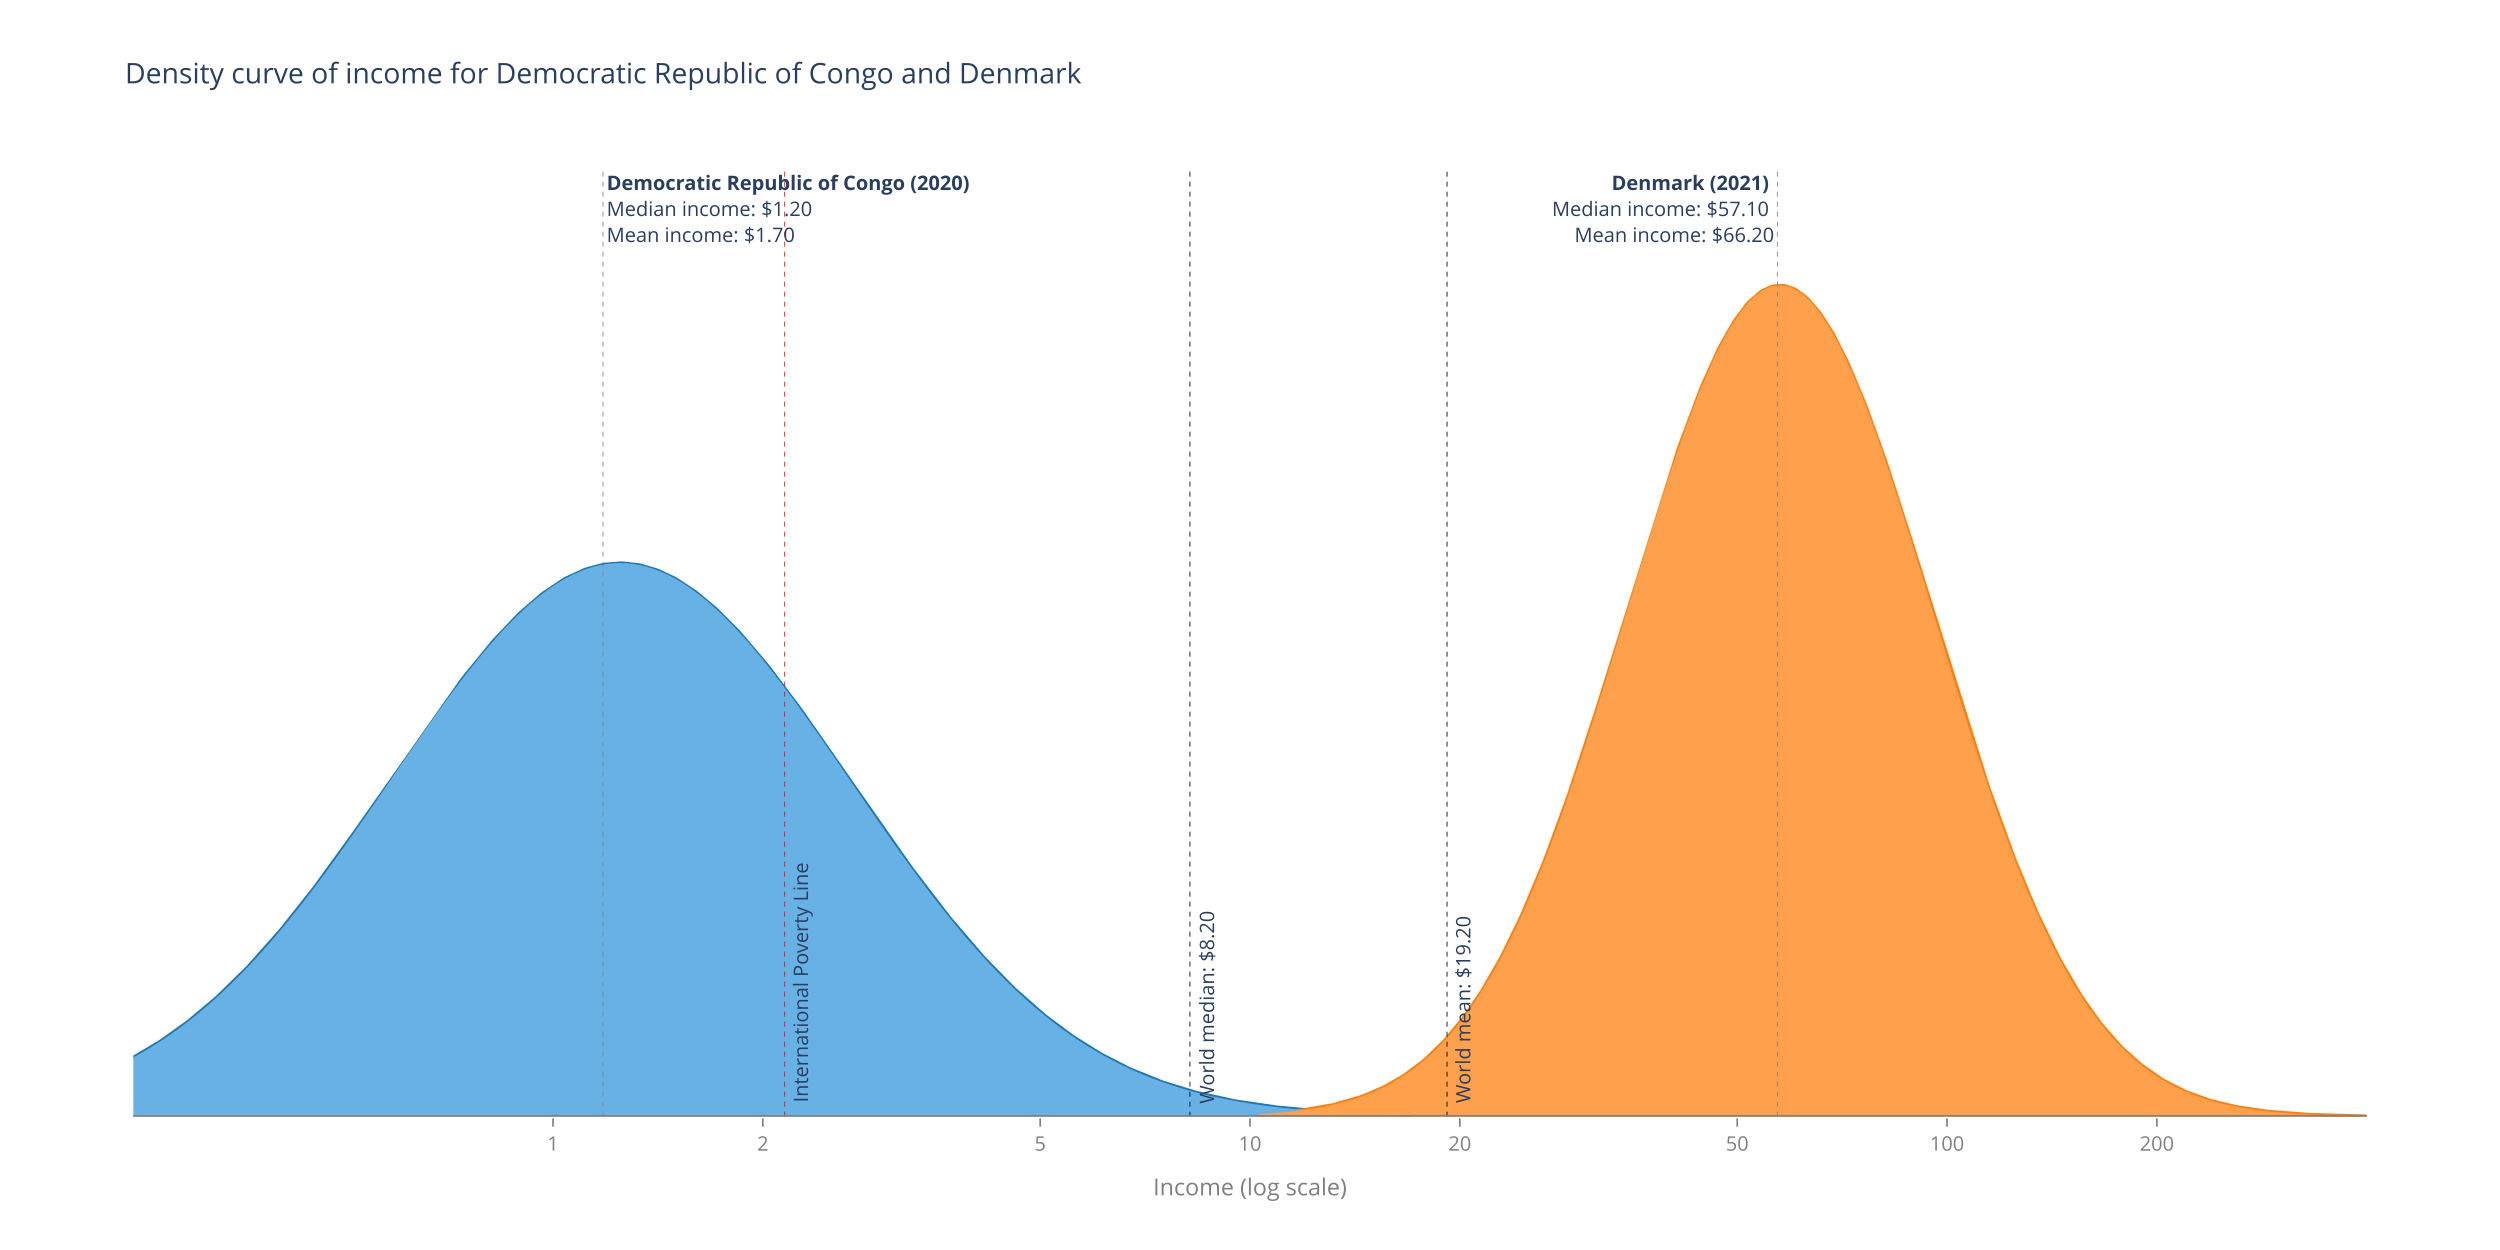
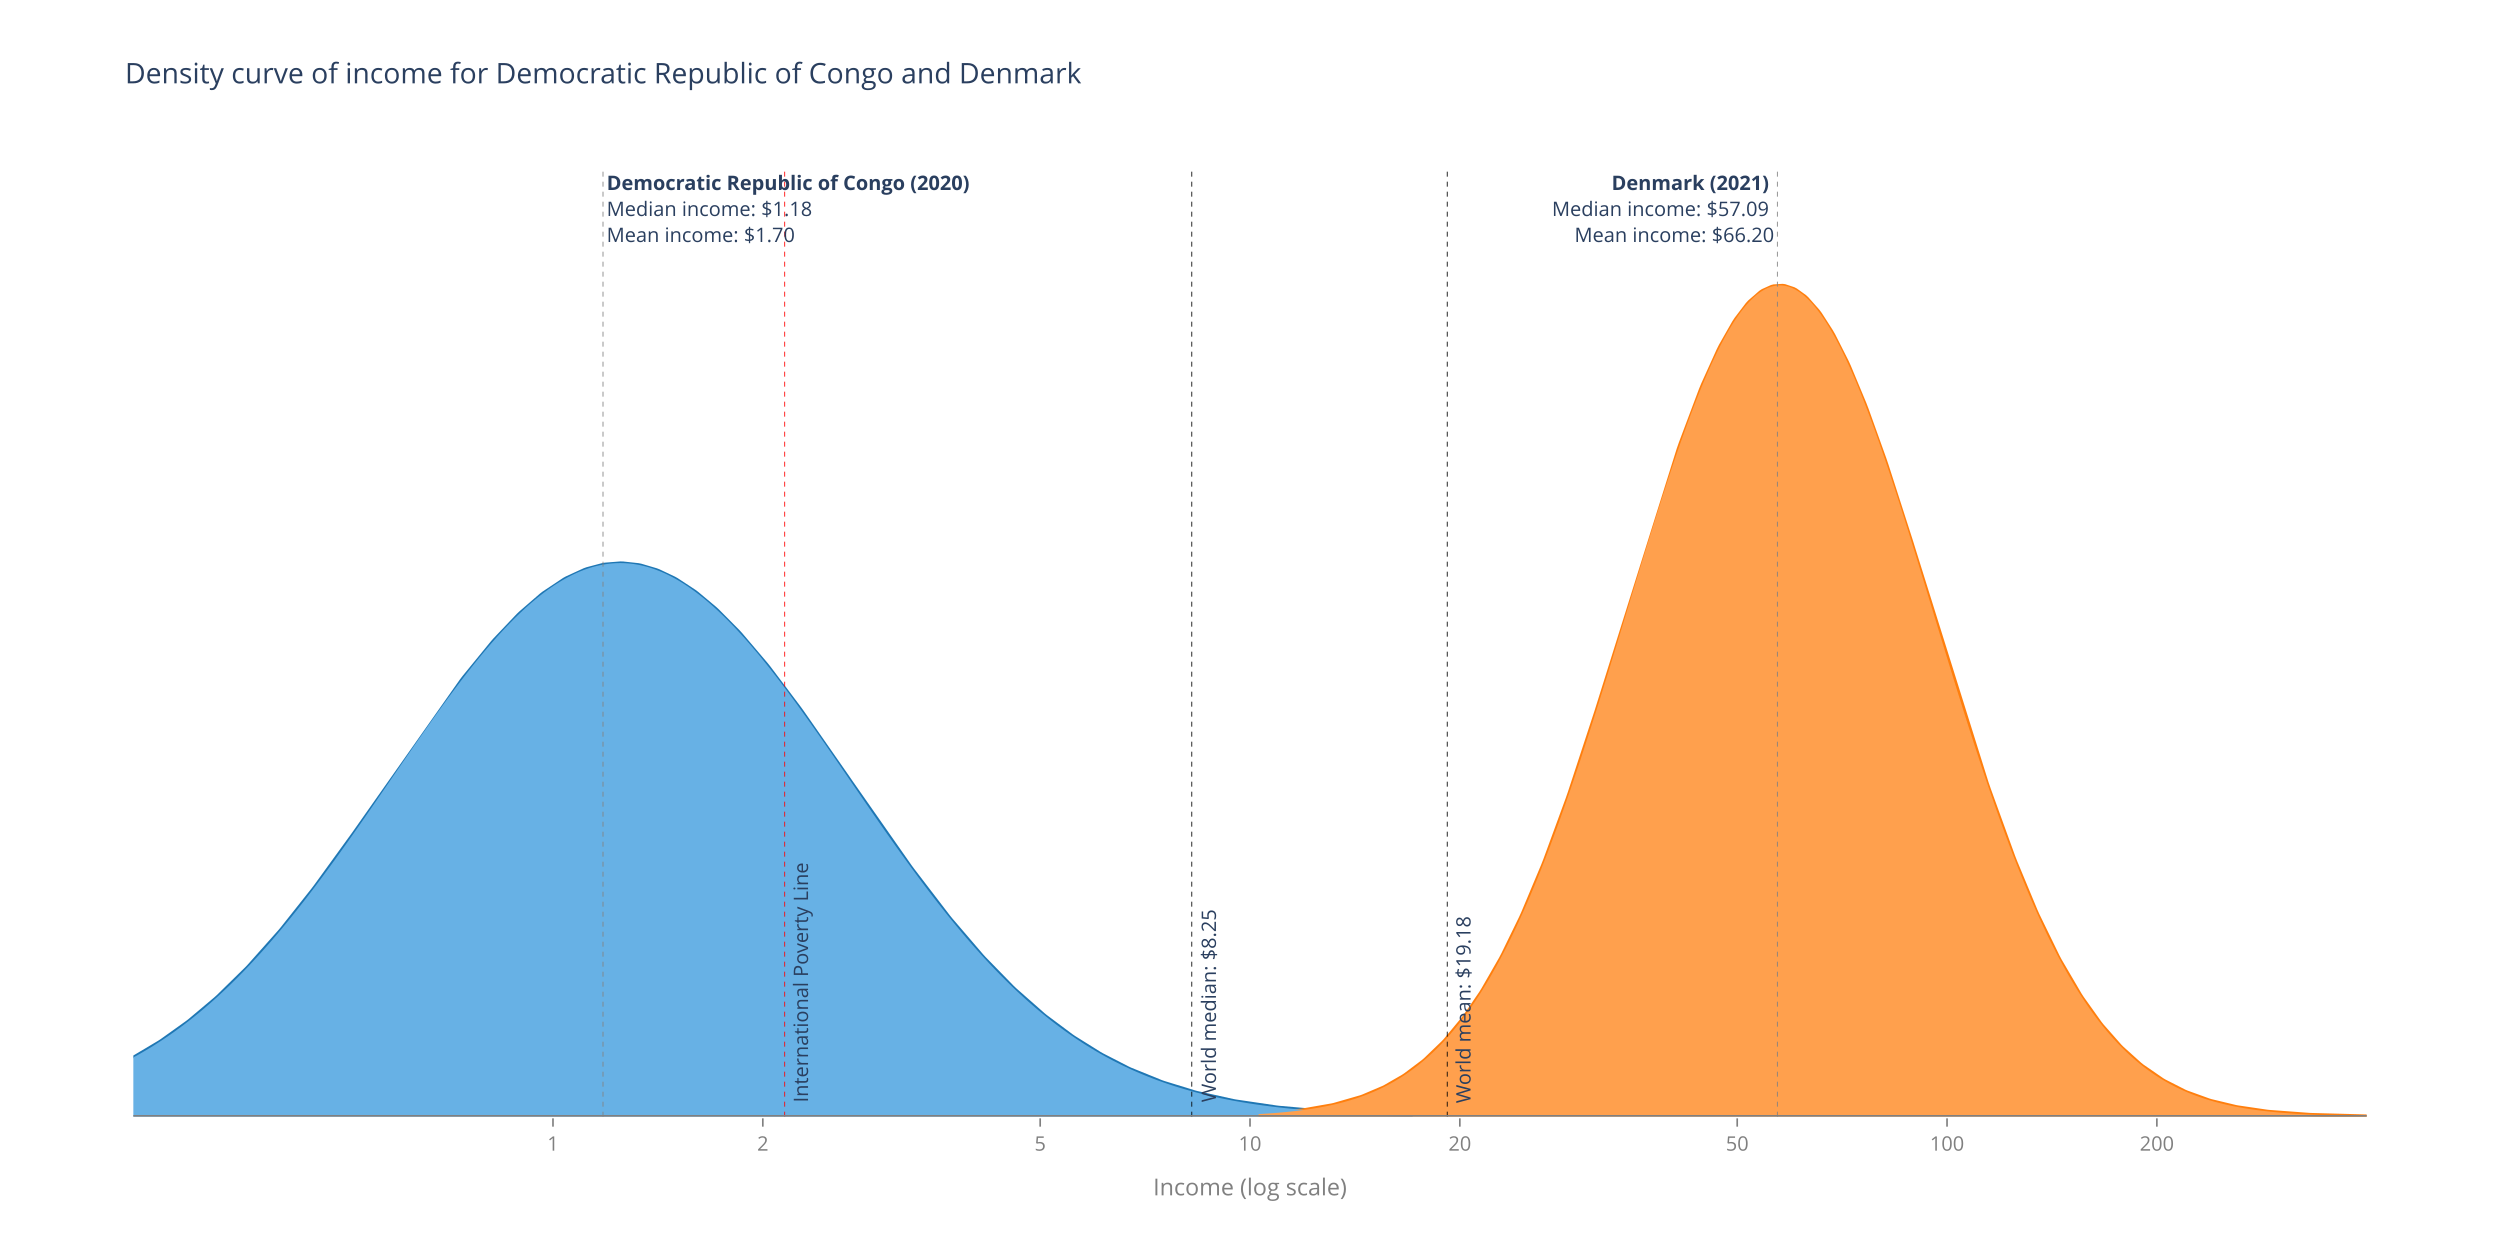
<svg xmlns="http://www.w3.org/2000/svg" class="main-svg" width="1500" height="750" style="" viewBox="0 0 1500 750">
  <rect x="0" y="0" width="1500" height="750" style="fill: rgb(255, 255, 255); fill-opacity: 1;" />
-   <defs id="defs-0ed898">
+   <defs id="defs-306404">
    <g class="clips">
-       <clipPath id="clip0ed898xyplot" class="plotclip">
+       <clipPath id="clip306404xyplot" class="plotclip">
        <rect width="1340" height="570" />
      </clipPath>
-       <clipPath class="axesclip" id="clip0ed898x">
+       <clipPath class="axesclip" id="clip306404x">
        <rect x="80" y="0" width="1340" height="750" />
      </clipPath>
-       <clipPath class="axesclip" id="clip0ed898y">
+       <clipPath class="axesclip" id="clip306404y">
        <rect x="0" y="100" width="1500" height="570" />
      </clipPath>
-       <clipPath class="axesclip" id="clip0ed898xy">
+       <clipPath class="axesclip" id="clip306404xy">
        <rect x="80" y="100" width="1340" height="570" />
      </clipPath>
    </g>
    <g class="gradients" />
    <g class="patterns" />
  </defs>
  <g class="bglayer">
    <rect class="bg" x="80" y="100" width="1340" height="570" style="fill: rgb(0, 0, 0); fill-opacity: 0; stroke-width: 0;" />
  </g>
  <g class="layer-below">
    <g class="imagelayer" />
    <g class="shapelayer" />
  </g>
  <g class="cartesianlayer">
    <g class="subplot xy">
      <g class="layer-subplot">
        <g class="shapelayer" />
        <g class="imagelayer" />
      </g>
      <g class="minor-gridlayer">
        <g class="x" />
        <g class="y" />
      </g>
      <g class="gridlayer">
        <g class="x">
          <path class="xgrid crisp" transform="translate(331.79,0)" d="M0,100v570" style="stroke: rgb(255, 255, 255); stroke-opacity: 1; stroke-width: 1px;" />
          <path class="xgrid crisp" transform="translate(457.69,0)" d="M0,100v570" style="stroke: rgb(255, 255, 255); stroke-opacity: 1; stroke-width: 1px;" />
          <path class="xgrid crisp" transform="translate(624.11,0)" d="M0,100v570" style="stroke: rgb(255, 255, 255); stroke-opacity: 1; stroke-width: 1px;" />
          <path class="xgrid crisp" transform="translate(750.01,0)" d="M0,100v570" style="stroke: rgb(255, 255, 255); stroke-opacity: 1; stroke-width: 1px;" />
          <path class="xgrid crisp" transform="translate(875.9,0)" d="M0,100v570" style="stroke: rgb(255, 255, 255); stroke-opacity: 1; stroke-width: 1px;" />
          <path class="xgrid crisp" transform="translate(1042.33,0)" d="M0,100v570" style="stroke: rgb(255, 255, 255); stroke-opacity: 1; stroke-width: 1px;" />
          <path class="xgrid crisp" transform="translate(1168.22,0)" d="M0,100v570" style="stroke: rgb(255, 255, 255); stroke-opacity: 1; stroke-width: 1px;" />
          <path class="xgrid crisp" transform="translate(1294.12,0)" d="M0,100v570" style="stroke: rgb(255, 255, 255); stroke-opacity: 1; stroke-width: 1px;" />
        </g>
        <g class="y" />
      </g>
      <g class="zerolinelayer" />
      <g class="layer-between">
        <g class="shapelayer" />
        <g class="imagelayer" />
      </g>
      <path class="xlines-below" />
      <path class="ylines-below" />
      <g class="overlines-below" />
      <g class="xaxislayer-below" />
      <g class="yaxislayer-below" />
      <g class="overaxes-below" />
      <g class="overplot">
-         <g class="xy" transform="translate(80,100)" clip-path="url(#clip0ed898xyplot)">
+         <g class="xy" transform="translate(80,100)" clip-path="url(#clip306404xyplot)">
          <g class="scatterlayer mlayer">
-             <g class="trace scatter trace67261c" style="stroke-miterlimit: 2; opacity: 1;">
+             <g class="trace scatter trace45ccc5" style="stroke-miterlimit: 2; opacity: 1;">
              <g class="fills" />
              <g class="errorbars" />
              <g class="lines">
                <path class="js-line" d="M0,534.46L15.38,525.31L16.92,524.31L32.3,513.32L33.84,512.12L49.22,499.17L50.76,497.78L67.67,481.22L69.21,479.61L87.67,458.86L89.21,457.02L107.66,433.76L109.2,431.73L132.27,399.9L133.81,397.71L196.87,308.1L198.41,306.1L215.33,285.39L216.87,283.64L230.71,269.09L232.25,267.62L244.55,256.97L246.09,255.78L258.39,247.6L259.93,246.75L270.7,241.82L272.24,241.28L281.46,238.84L283,238.58L292.23,237.85L293.77,237.88L303,238.88L304.54,239.19L313.76,241.91L315.3,242.5L324.53,246.87L326.07,247.73L336.83,254.8L338.37,255.96L349.14,264.97L350.68,266.39L362.98,278.79L364.52,280.47L379.9,298.56L381.44,300.49L399.89,324.98L401.43,327.12L429.12,366.85L430.66,369.09L466.03,419.59L467.57,421.69L489.1,449.79L490.64,451.69L509.1,473.22L510.63,474.9L527.55,492.23L529.09,493.7L546.01,508.61L547.55,509.86L562.93,521.35L564.47,522.4L579.85,532.02L581.39,532.89L596.77,540.79L598.3,541.5L616.76,548.99L618.3,549.53L636.76,555.2L638.29,555.61L659.83,560.38L661.36,560.66L685.97,564.29L687.51,564.47L718.27,567.15L719.81,567.24L755.19,568.79L756.72,568.84L767.49,569.11" style="vector-effect: none; fill: none; stroke: rgb(31, 119, 180); stroke-opacity: 1; stroke-width: 2px; opacity: 1;" />
              </g>
              <g class="points" />
              <g class="text" />
            </g>
-             <g class="trace scatter trace3155c3" style="stroke-miterlimit: 2; opacity: 1;">
+             <g class="trace scatter trace587774" style="stroke-miterlimit: 2; opacity: 1;">
              <g class="fills" />
              <g class="errorbars" />
              <g class="lines">
                <path class="js-line" d="M675.12,568.46L700.43,566.22L701.77,566.04L719.09,563.02L720.42,562.72L736.41,558.11L737.74,557.63L749.73,552.52L751.07,551.85L761.72,545.71L763.06,544.83L773.72,536.82L775.05,535.68L785.71,525.44L787.04,524L797.7,511.15L799.03,509.37L808.36,495.73L809.69,493.61L820.35,475.03L821.68,472.5L832.34,450.6L833.68,447.65L845.67,419.06L847,415.66L860.32,379.34L861.66,375.49L877.65,326.8L878.98,322.57L926.95,169.56L928.28,165.75L940.27,133.83L941.6,130.59L950.93,109.95L952.26,107.31L960.26,93.27L961.59,91.24L968.25,82.49L969.58,81.03L976.25,75.22L977.58,74.36L982.91,71.96L984.24,71.62L989.57,71.3L990.9,71.48L996.23,73.25L997.57,73.95L1002.89,77.78L1004.23,78.99L1010.89,86.52L1012.22,88.31L1018.88,98.68L1020.22,101.02L1028.21,116.82L1029.54,119.73L1038.87,142.12L1040.2,145.58L1050.86,175.28L1052.19,179.21L1066.85,224.77L1068.18,229.07L1112.15,369.55L1113.49,373.45L1128.14,413.85L1129.48,417.27L1141.47,446.08L1142.8,449.05L1154.79,473.7L1156.12,476.21L1168.12,496.72L1169.45,498.77L1180.11,513.71L1181.44,515.39L1192.1,527.49L1193.43,528.83L1204.09,538.43L1205.42,539.49L1217.42,547.77L1218.75,548.56L1230.74,554.67L1232.07,555.25L1245.4,560.06L1246.73,560.46L1261.39,563.98L1262.72,564.23L1280.04,566.77L1281.37,566.92L1305.36,568.7L1306.69,568.77L1340,569.67" style="vector-effect: none; fill: none; stroke: rgb(255, 127, 14); stroke-opacity: 1; stroke-width: 2px; opacity: 1;" />
              </g>
              <g class="points" />
              <g class="text" />
            </g>
-             <g class="trace scatter trace3dfdad" style="stroke-miterlimit: 2;">
+             <g class="trace scatter trace4eee13" style="stroke-miterlimit: 2;">
              <g class="fills">
                <g>
                  <path class="js-fill" d="M767.49,570L0,570L0,534.46L1.54,533.62L3.08,532.76L4.61,531.89L6.15,530.99L7.69,530.09L9.23,529.17L10.77,528.23L12.3,527.27L13.84,526.3L15.38,525.31L16.92,524.31L18.46,523.29L19.99,522.25L21.53,521.19L23.07,520.12L24.61,519.03L26.15,517.92L27.69,516.8L29.22,515.65L30.76,514.49L32.3,513.32L33.84,512.12L35.38,510.91L36.91,509.68L38.45,508.43L39.99,507.16L41.53,505.87L43.07,504.57L44.6,503.25L46.14,501.91L47.68,500.55L49.22,499.17L50.76,497.78L52.29,496.36L53.83,494.93L55.37,493.48L56.91,492.01L58.45,490.53L59.98,489.02L61.52,487.5L63.06,485.95L64.6,484.39L66.14,482.82L67.67,481.22L69.21,479.61L70.75,477.97L72.29,476.32L73.83,474.65L75.36,472.97L76.9,471.27L78.44,469.54L79.98,467.81L81.52,466.05L83.06,464.28L84.59,462.49L86.13,460.68L87.67,458.86L89.21,457.02L90.75,455.17L92.28,453.3L93.82,451.41L95.36,449.51L96.9,447.59L98.44,445.66L99.97,443.71L101.51,441.75L103.05,439.77L104.59,437.78L106.13,435.77L107.66,433.76L109.2,431.73L110.74,429.68L112.28,427.62L113.82,425.56L115.35,423.47L116.89,421.38L118.43,419.28L119.97,417.16L121.51,415.04L123.04,412.9L124.58,410.76L126.12,408.6L127.66,406.44L129.2,404.27L130.73,402.09L132.27,399.9L133.81,397.71L135.35,395.51L136.89,393.3L138.43,391.09L139.96,388.87L141.5,386.65L143.04,384.42L144.58,382.19L146.12,379.96L147.65,377.72L149.19,375.48L150.73,373.24L152.27,371L153.81,368.76L155.34,366.51L156.88,364.27L158.42,362.03L159.96,359.79L161.5,357.55L163.03,355.32L164.57,353.09L166.11,350.86L167.65,348.64L169.19,346.42L170.72,344.21L172.26,342.01L173.8,339.81L175.34,337.62L176.88,335.43L178.41,333.26L179.95,331.1L181.49,328.94L183.03,326.8L184.57,324.67L186.1,322.55L187.64,320.44L189.18,318.35L190.72,316.27L192.26,314.2L193.8,312.15L195.33,310.12L196.87,308.1L198.41,306.1L199.95,304.11L201.49,302.15L203.02,300.2L204.56,298.28L206.1,296.37L207.64,294.48L209.18,292.62L210.71,290.78L212.25,288.96L213.79,287.16L215.33,285.39L216.87,283.64L218.4,281.91L219.94,280.22L221.48,278.54L223.02,276.9L224.56,275.28L226.09,273.69L227.63,272.13L229.17,270.6L230.71,269.09L232.25,267.62L233.78,266.18L235.32,264.76L236.86,263.38L238.4,262.03L239.94,260.72L241.47,259.43L243.01,258.18L244.55,256.97L246.09,255.78L247.63,254.64L249.17,253.52L250.7,252.44L252.24,251.4L253.78,250.4L255.32,249.43L256.86,248.5L258.39,247.6L259.93,246.75L261.47,245.93L263.01,245.14L264.55,244.4L266.08,243.7L267.62,243.03L269.16,242.41L270.7,241.82L272.24,241.28L273.77,240.77L275.31,240.3L276.85,239.88L278.39,239.49L279.93,239.14L281.46,238.84L283,238.58L284.54,238.35L286.08,238.17L287.62,238.03L289.15,237.93L290.69,237.87L292.23,237.85L293.77,237.88L295.31,237.94L296.84,238.05L298.38,238.2L299.92,238.38L301.46,238.61L303,238.88L304.54,239.19L306.07,239.54L307.61,239.94L309.15,240.37L310.69,240.84L312.23,241.35L313.76,241.91L315.3,242.5L316.84,243.13L318.38,243.8L319.92,244.51L321.45,245.26L322.99,246.05L324.53,246.87L326.07,247.73L327.61,248.63L329.14,249.57L330.68,250.54L332.22,251.56L333.76,252.6L335.3,253.69L336.83,254.8L338.37,255.96L339.91,257.14L341.45,258.37L342.99,259.62L344.52,260.91L346.06,262.23L347.6,263.58L349.14,264.97L350.68,266.39L352.22,267.84L353.75,269.31L355.29,270.82L356.83,272.36L358.37,273.93L359.91,275.52L361.44,277.14L362.98,278.79L364.52,280.47L366.06,282.17L367.6,283.9L369.13,285.65L370.67,287.42L372.21,289.23L373.75,291.05L375.29,292.89L376.82,294.76L378.36,296.65L379.9,298.56L381.44,300.49L382.98,302.44L384.51,304.41L386.05,306.39L387.59,308.4L389.13,310.42L390.67,312.46L392.2,314.51L393.74,316.58L395.28,318.66L396.82,320.75L398.36,322.86L399.89,324.98L401.43,327.12L402.97,329.26L404.51,331.42L406.05,333.58L407.59,335.76L409.12,337.94L410.66,340.13L412.2,342.33L413.74,344.54L415.28,346.75L416.81,348.97L418.35,351.19L419.89,353.42L421.43,355.65L422.97,357.89L424.5,360.12L426.04,362.36L427.58,364.6L429.12,366.85L430.66,369.09L432.19,371.33L433.73,373.57L435.27,375.81L436.81,378.05L438.35,380.29L439.88,382.52L441.42,384.75L442.96,386.98L444.5,389.2L446.04,391.42L447.57,393.63L449.11,395.84L450.65,398.04L452.19,400.23L453.73,402.41L455.26,404.59L456.8,406.76L458.34,408.92L459.88,411.08L461.42,413.22L462.96,415.35L464.49,417.48L466.03,419.59L467.57,421.69L469.11,423.78L470.65,425.86L472.18,427.93L473.72,429.98L475.26,432.03L476.8,434.06L478.34,436.07L479.87,438.08L481.41,440.06L482.95,442.04L484.49,444L486.03,445.94L487.56,447.88L489.1,449.79L490.64,451.69L492.18,453.58L493.72,455.44L495.25,457.3L496.79,459.13L498.33,460.95L499.87,462.76L501.41,464.54L502.94,466.31L504.48,468.07L506.02,469.8L507.56,471.52L509.1,473.22L510.63,474.9L512.17,476.57L513.71,478.22L515.25,479.85L516.79,481.46L518.33,483.05L519.86,484.63L521.4,486.18L522.94,487.72L524.48,489.24L526.02,490.75L527.55,492.23L529.09,493.7L530.63,495.15L532.17,496.57L533.71,497.99L535.24,499.38L536.78,500.75L538.32,502.11L539.86,503.45L541.4,504.77L542.93,506.07L544.47,507.35L546.01,508.61L547.55,509.86L549.09,511.09L550.62,512.3L552.16,513.49L553.7,514.67L555.24,515.83L556.78,516.97L558.31,518.09L559.85,519.19L561.39,520.28L562.93,521.35L564.47,522.4L566,523.44L567.54,524.46L569.08,525.46L570.62,526.45L572.16,527.41L573.7,528.37L575.23,529.3L576.77,530.22L578.31,531.13L579.85,532.02L581.39,532.89L582.92,533.75L584.46,534.59L586,535.41L587.54,536.23L589.08,537.02L590.61,537.8L592.15,538.57L593.69,539.32L595.23,540.06L596.77,540.79L598.3,541.5L599.84,542.19L601.38,542.87L602.92,543.54L604.46,544.2L605.99,544.84L607.53,545.47L609.07,546.09L610.61,546.69L612.15,547.29L613.68,547.87L615.22,548.43L616.76,548.99L618.3,549.53L619.84,550.06L621.37,550.58L622.91,551.09L624.45,551.59L625.99,552.08L627.53,552.56L629.07,553.02L630.6,553.48L632.14,553.92L633.68,554.36L635.22,554.78L636.76,555.2L638.29,555.61L639.83,556L641.37,556.39L642.91,556.77L644.45,557.14L645.98,557.5L647.52,557.85L649.06,558.2L650.6,558.53L652.14,558.86L653.67,559.18L655.21,559.49L656.75,559.79L658.29,560.09L659.83,560.38L661.36,560.66L662.9,560.93L664.44,561.2L665.98,561.46L667.52,561.71L669.05,561.96L670.59,562.2L672.13,562.44L673.67,562.67L675.21,562.89L676.75,563.11L678.28,563.32L679.82,563.52L681.36,563.72L682.9,563.92L684.44,564.1L685.97,564.29L687.51,564.47L689.05,564.64L690.59,564.81L692.13,564.97L693.66,565.13L695.2,565.29L696.74,565.44L698.28,565.59L699.82,565.73L701.35,565.87L702.89,566L704.43,566.13L705.97,566.26L707.51,566.38L709.04,566.5L710.58,566.62L712.12,566.73L713.66,566.84L715.2,566.94L716.73,567.05L718.27,567.15L719.81,567.24L721.35,567.34L722.89,567.43L724.42,567.51L725.96,567.6L727.5,567.68L729.04,567.76L730.58,567.84L732.12,567.91L733.65,567.99L735.19,568.06L736.73,568.13L738.27,568.19L739.81,568.26L741.34,568.32L742.88,568.38L744.42,568.44L745.96,568.49L747.5,568.55L749.03,568.6L750.57,568.65L752.11,568.7L753.65,568.75L755.19,568.79L756.72,568.84L758.26,568.88L759.8,568.92L761.34,568.96L762.88,569L764.41,569.04L765.95,569.07L767.49,569.11" style="fill: rgb(103, 177, 229); fill-opacity: 1; stroke-width: 0;" />
                </g>
              </g>
              <g class="errorbars" />
              <g class="lines" />
              <g class="points" />
              <g class="text" />
            </g>
-             <g class="trace scatter trace56bfb2" style="stroke-miterlimit: 2;">
+             <g class="trace scatter trace8aacb3" style="stroke-miterlimit: 2;">
              <g class="fills">
                <g>
                  <path class="js-fill" d="M1340,570L675.12,570L675.12,568.46L676.45,568.38L677.78,568.3L679.11,568.21L680.45,568.13L681.78,568.03L683.11,567.94L684.44,567.84L685.78,567.73L687.11,567.62L688.44,567.5L689.77,567.38L691.11,567.26L692.44,567.13L693.77,566.99L695.1,566.85L696.44,566.7L697.77,566.55L699.1,566.39L700.43,566.22L701.77,566.04L703.1,565.86L704.43,565.67L705.76,565.47L707.1,565.27L708.43,565.06L709.76,564.83L711.09,564.6L712.42,564.36L713.76,564.11L715.09,563.86L716.42,563.59L717.75,563.31L719.09,563.02L720.42,562.72L721.75,562.4L723.08,562.08L724.42,561.74L725.75,561.4L727.08,561.03L728.41,560.66L729.75,560.27L731.08,559.87L732.41,559.45L733.74,559.02L735.08,558.57L736.41,558.11L737.74,557.63L739.07,557.14L740.41,556.62L741.74,556.09L743.07,555.54L744.4,554.98L745.74,554.39L747.07,553.79L748.4,553.16L749.73,552.52L751.07,551.85L752.4,551.17L753.73,550.46L755.06,549.72L756.4,548.97L757.73,548.19L759.06,547.39L760.39,546.56L761.72,545.71L763.06,544.83L764.39,543.93L765.72,543L767.05,542.04L768.39,541.05L769.72,540.04L771.05,539L772.38,537.92L773.72,536.82L775.05,535.68L776.38,534.52L777.71,533.32L779.05,532.09L780.38,530.83L781.71,529.53L783.04,528.2L784.38,526.84L785.71,525.44L787.04,524L788.37,522.53L789.71,521.02L791.04,519.47L792.37,517.88L793.7,516.26L795.04,514.6L796.37,512.9L797.7,511.15L799.03,509.37L800.37,507.55L801.7,505.69L803.03,503.78L804.36,501.83L805.7,499.84L807.03,497.81L808.36,495.73L809.69,493.61L811.02,491.44L812.36,489.23L813.69,486.98L815.02,484.68L816.35,482.33L817.69,479.94L819.02,477.51L820.35,475.03L821.68,472.5L823.02,469.92L824.35,467.3L825.68,464.63L827.01,461.92L828.35,459.16L829.68,456.35L831.01,453.5L832.34,450.6L833.68,447.65L835.01,444.66L836.34,441.62L837.67,438.53L839.01,435.4L840.34,432.22L841.67,429L843,425.73L844.34,422.42L845.67,419.06L847,415.66L848.33,412.21L849.67,408.72L851,405.19L852.33,401.62L853.66,398.01L855,394.35L856.33,390.66L857.66,386.92L858.99,383.15L860.32,379.34L861.66,375.49L862.99,371.61L864.32,367.69L865.65,363.73L866.99,359.75L868.32,355.73L869.65,351.68L870.98,347.6L872.32,343.49L873.65,339.36L874.98,335.2L876.31,331.01L877.65,326.8L878.98,322.57L880.31,318.32L881.64,314.04L882.98,309.75L884.31,305.45L885.64,301.12L886.97,296.79L888.31,292.44L889.64,288.09L890.97,283.72L892.3,279.35L893.64,274.97L894.97,270.59L896.3,266.21L897.63,261.83L898.97,257.45L900.3,253.08L901.63,248.71L902.96,244.35L904.3,240L905.63,235.67L906.96,231.34L908.29,227.03L909.62,222.75L910.96,218.48L912.29,214.23L913.62,210.01L914.95,205.81L916.29,201.64L917.62,197.5L918.95,193.4L920.28,189.33L921.62,185.29L922.95,181.3L924.28,177.34L925.61,173.43L926.95,169.56L928.28,165.75L929.61,161.98L930.94,158.26L932.28,154.59L933.61,150.98L934.94,147.43L936.27,143.93L937.61,140.5L938.94,137.13L940.27,133.83L941.6,130.59L942.94,127.42L944.27,124.32L945.6,121.29L946.93,118.34L948.27,115.47L949.6,112.67L950.93,109.95L952.26,107.31L953.6,104.76L954.93,102.28L956.26,99.9L957.59,97.6L958.92,95.39L960.26,93.27L961.59,91.24L962.92,89.3L964.25,87.45L965.59,85.7L966.92,84.05L968.25,82.49L969.58,81.03L970.92,79.67L972.25,78.41L973.58,77.24L974.91,76.18L976.25,75.22L977.58,74.36L978.91,73.61L980.24,72.95L981.58,72.41L982.91,71.96L984.24,71.62L985.57,71.38L986.91,71.25L988.24,71.22L989.57,71.3L990.9,71.48L992.24,71.77L993.57,72.16L994.9,72.65L996.23,73.25L997.57,73.95L998.9,74.76L1000.23,75.66L1001.56,76.67L1002.89,77.78L1004.23,78.99L1005.56,80.3L1006.89,81.71L1008.22,83.22L1009.56,84.82L1010.89,86.52L1012.22,88.31L1013.55,90.2L1014.89,92.19L1016.22,94.26L1017.55,96.42L1018.88,98.68L1020.22,101.02L1021.55,103.44L1022.88,105.95L1024.21,108.55L1025.55,111.23L1026.88,113.98L1028.21,116.82L1029.54,119.73L1030.88,122.72L1032.21,125.78L1033.54,128.91L1034.87,132.11L1036.21,135.38L1037.54,138.72L1038.87,142.12L1040.2,145.58L1041.54,149.1L1042.87,152.68L1044.2,156.32L1045.53,160.01L1046.87,163.75L1048.2,167.55L1049.53,171.39L1050.86,175.28L1052.19,179.21L1053.53,183.18L1054.86,187.2L1056.19,191.25L1057.52,195.34L1058.86,199.46L1060.19,203.61L1061.52,207.79L1062.85,212L1064.19,216.23L1065.52,220.49L1066.85,224.77L1068.18,229.07L1069.52,233.39L1070.85,237.72L1072.18,242.06L1073.51,246.41L1074.85,250.78L1076.18,255.15L1077.51,259.52L1078.84,263.9L1080.18,268.28L1081.51,272.67L1082.84,277.04L1084.17,281.42L1085.51,285.79L1086.84,290.15L1088.17,294.5L1089.5,298.84L1090.84,303.17L1092.17,307.49L1093.5,311.79L1094.83,316.07L1096.17,320.33L1097.5,324.57L1098.83,328.8L1100.16,333L1101.49,337.17L1102.83,341.32L1104.16,345.44L1105.49,349.54L1106.82,353.6L1108.16,357.64L1109.49,361.64L1110.82,365.61L1112.15,369.55L1113.49,373.45L1114.82,377.31L1116.15,381.14L1117.48,384.94L1118.82,388.69L1120.15,392.41L1121.48,396.08L1122.81,399.72L1124.15,403.31L1125.48,406.87L1126.81,410.38L1128.14,413.85L1129.48,417.27L1130.81,420.65L1132.14,423.99L1133.47,427.28L1134.81,430.53L1136.14,433.73L1137.47,436.89L1138.8,440L1140.14,443.06L1141.47,446.08L1142.8,449.05L1144.13,451.98L1145.47,454.85L1146.8,457.69L1148.13,460.47L1149.46,463.21L1150.79,465.9L1152.13,468.55L1153.46,471.15L1154.79,473.7L1156.12,476.21L1157.46,478.67L1158.79,481.08L1160.12,483.45L1161.45,485.77L1162.79,488.05L1164.12,490.28L1165.45,492.47L1166.78,494.62L1168.12,496.72L1169.45,498.77L1170.78,500.79L1172.11,502.76L1173.45,504.69L1174.78,506.57L1176.11,508.42L1177.44,510.22L1178.78,511.98L1180.11,513.71L1181.44,515.39L1182.77,517.03L1184.11,518.64L1185.44,520.21L1186.77,521.74L1188.1,523.23L1189.44,524.68L1190.77,526.1L1192.1,527.49L1193.43,528.83L1194.77,530.15L1196.1,531.43L1197.43,532.68L1198.76,533.89L1200.09,535.07L1201.43,536.22L1202.76,537.34L1204.09,538.43L1205.42,539.49L1206.76,540.52L1208.09,541.52L1209.42,542.5L1210.75,543.44L1212.09,544.36L1213.42,545.25L1214.75,546.12L1216.08,546.96L1217.42,547.77L1218.75,548.56L1220.08,549.33L1221.41,550.07L1222.75,550.79L1224.08,551.49L1225.41,552.17L1226.74,552.83L1228.08,553.46L1229.41,554.08L1230.74,554.67L1232.07,555.25L1233.41,555.81L1234.74,556.35L1236.07,556.87L1237.4,557.37L1238.74,557.86L1240.07,558.33L1241.4,558.79L1242.73,559.23L1244.07,559.65L1245.4,560.06L1246.73,560.46L1248.06,560.84L1249.39,561.21L1250.73,561.56L1252.06,561.9L1253.39,562.24L1254.72,562.55L1256.06,562.86L1257.39,563.16L1258.72,563.44L1260.05,563.72L1261.39,563.98L1262.72,564.23L1264.05,564.48L1265.38,564.71L1266.72,564.94L1268.05,565.16L1269.38,565.37L1270.71,565.57L1272.05,565.76L1273.38,565.95L1274.71,566.13L1276.04,566.3L1277.38,566.46L1278.71,566.62L1280.04,566.77L1281.37,566.92L1282.71,567.06L1284.04,567.19L1285.37,567.32L1286.7,567.44L1288.04,567.56L1289.37,567.67L1290.7,567.78L1292.03,567.88L1293.36,567.98L1294.7,568.08L1296.03,568.17L1297.36,568.26L1298.69,568.34L1300.03,568.42L1301.36,568.49L1302.69,568.57L1304.02,568.64L1305.36,568.7L1306.69,568.77L1308.02,568.83L1309.35,568.88L1310.69,568.94L1312.02,568.99L1313.35,569.04L1314.68,569.09L1316.02,569.14L1317.35,569.18L1318.68,569.22L1320.01,569.26L1321.35,569.3L1322.68,569.33L1324.01,569.37L1325.34,569.4L1326.68,569.43L1328.01,569.46L1329.34,569.49L1330.67,569.52L1332.01,569.54L1333.34,569.57L1334.67,569.59L1336,569.61L1337.34,569.63L1338.67,569.65L1340,569.67" style="fill: rgb(255, 160, 77); fill-opacity: 1; stroke-width: 0;" />
                </g>
              </g>
              <g class="errorbars" />
              <g class="lines" />
              <g class="points" />
              <g class="text" />
            </g>
          </g>
        </g>
      </g>
      <path class="xlines-above crisp" d="" style="fill: none; stroke-width: 1px; stroke: rgb(0, 0, 0); stroke-opacity: 0;" />
      <path class="ylines-above crisp" d="M0,0" style="fill: none;" />
      <g class="overlines-above" />
      <g class="xaxislayer-above">
        <path class="xtick ticks crisp" d="M0,671v5" transform="translate(331.79,0)" style="stroke: rgb(128, 128, 128); stroke-opacity: 1; stroke-width: 1px;" />
        <path class="xtick ticks crisp" d="M0,671v5" transform="translate(457.69,0)" style="stroke: rgb(128, 128, 128); stroke-opacity: 1; stroke-width: 1px;" />
        <path class="xtick ticks crisp" d="M0,671v5" transform="translate(624.11,0)" style="stroke: rgb(128, 128, 128); stroke-opacity: 1; stroke-width: 1px;" />
        <path class="xtick ticks crisp" d="M0,671v5" transform="translate(750.01,0)" style="stroke: rgb(128, 128, 128); stroke-opacity: 1; stroke-width: 1px;" />
        <path class="xtick ticks crisp" d="M0,671v5" transform="translate(875.9,0)" style="stroke: rgb(128, 128, 128); stroke-opacity: 1; stroke-width: 1px;" />
        <path class="xtick ticks crisp" d="M0,671v5" transform="translate(1042.33,0)" style="stroke: rgb(128, 128, 128); stroke-opacity: 1; stroke-width: 1px;" />
        <path class="xtick ticks crisp" d="M0,671v5" transform="translate(1168.22,0)" style="stroke: rgb(128, 128, 128); stroke-opacity: 1; stroke-width: 1px;" />
        <path class="xtick ticks crisp" d="M0,671v5" transform="translate(1294.12,0)" style="stroke: rgb(128, 128, 128); stroke-opacity: 1; stroke-width: 1px;" />
        <g class="xtick">
          <text text-anchor="middle" x="0" y="690.4" transform="translate(331.79,0)" style="font-family: 'Open Sans', verdana, arial, sans-serif; font-size: 12px; fill: rgb(128, 128, 128); fill-opacity: 1; white-space: pre; opacity: 1;">1</text>
        </g>
        <g class="xtick">
          <text text-anchor="middle" x="0" y="690.4" style="font-family: 'Open Sans', verdana, arial, sans-serif; font-size: 12px; fill: rgb(128, 128, 128); fill-opacity: 1; white-space: pre; opacity: 1;" transform="translate(457.69,0)">2</text>
        </g>
        <g class="xtick">
          <text text-anchor="middle" x="0" y="690.4" style="font-family: 'Open Sans', verdana, arial, sans-serif; font-size: 12px; fill: rgb(128, 128, 128); fill-opacity: 1; white-space: pre; opacity: 1;" transform="translate(624.11,0)">5</text>
        </g>
        <g class="xtick">
          <text text-anchor="middle" x="0" y="690.4" style="font-family: 'Open Sans', verdana, arial, sans-serif; font-size: 12px; fill: rgb(128, 128, 128); fill-opacity: 1; white-space: pre; opacity: 1;" transform="translate(750.01,0)">10</text>
        </g>
        <g class="xtick">
          <text text-anchor="middle" x="0" y="690.4" style="font-family: 'Open Sans', verdana, arial, sans-serif; font-size: 12px; fill: rgb(128, 128, 128); fill-opacity: 1; white-space: pre; opacity: 1;" transform="translate(875.9,0)">20</text>
        </g>
        <g class="xtick">
          <text text-anchor="middle" x="0" y="690.4" style="font-family: 'Open Sans', verdana, arial, sans-serif; font-size: 12px; fill: rgb(128, 128, 128); fill-opacity: 1; white-space: pre; opacity: 1;" transform="translate(1042.33,0)">50</text>
        </g>
        <g class="xtick">
          <text text-anchor="middle" x="0" y="690.4" style="font-family: 'Open Sans', verdana, arial, sans-serif; font-size: 12px; fill: rgb(128, 128, 128); fill-opacity: 1; white-space: pre; opacity: 1;" transform="translate(1168.22,0)">100</text>
        </g>
        <g class="xtick">
          <text text-anchor="middle" x="0" y="690.4" style="font-family: 'Open Sans', verdana, arial, sans-serif; font-size: 12px; fill: rgb(128, 128, 128); fill-opacity: 1; white-space: pre; opacity: 1;" transform="translate(1294.12,0)">200</text>
        </g>
      </g>
      <g class="yaxislayer-above" />
      <g class="overaxes-above" />
    </g>
  </g>
  <g class="polarlayer" />
  <g class="smithlayer" />
  <g class="ternarylayer" />
  <g class="geolayer" />
  <g class="funnelarealayer" />
  <g class="pielayer" />
  <g class="iciclelayer" />
  <g class="treemaplayer" />
  <g class="sunburstlayer" />
  <g class="glimages" />
-   <defs id="topdefs-0ed898">
+   <defs id="topdefs-306404">
    <g class="clips" />
  </defs>
  <g class="layer-above">
    <g class="imagelayer" />
    <g class="shapelayer">
-       <g class="shape-group" data-index="0" clip-path="url(#clip0ed898x)">
+       <g class="shape-group" data-index="0" clip-path="url(#clip306404x)">
        <path data-index="0" fill-rule="evenodd" d="M361.8,670L361.8,100" style="opacity: 1; stroke: rgb(128, 128, 128); stroke-opacity: 1; fill: rgb(0, 0, 0); fill-opacity: 0; stroke-dasharray: 3px, 3px; stroke-width: 0.5px;" />
      </g>
-       <g class="shape-group" data-index="1" clip-path="url(#clip0ed898x)">
+       <g class="shape-group" data-index="1" clip-path="url(#clip306404x)">
        <path data-index="1" fill-rule="evenodd" d="M1066.41,670L1066.41,100" style="opacity: 1; stroke: rgb(128, 128, 128); stroke-opacity: 1; fill: rgb(0, 0, 0); fill-opacity: 0; stroke-dasharray: 3px, 3px; stroke-width: 0.5px;" />
      </g>
-       <g class="shape-group" data-index="2" clip-path="url(#clip0ed898x)">
+       <g class="shape-group" data-index="2" clip-path="url(#clip306404x)">
        <path data-index="2" fill-rule="evenodd" d="M470.82,670L470.82,100" style="opacity: 1; stroke: rgb(255, 0, 0); stroke-opacity: 1; fill: rgb(0, 0, 0); fill-opacity: 0; stroke-dasharray: 3px, 3px; stroke-width: 0.5px;" />
      </g>
-       <g class="shape-group" data-index="3" clip-path="url(#clip0ed898x)">
-         <path data-index="3" fill-rule="evenodd" d="M868.22,670L868.22,100" style="opacity: 1; stroke: rgb(0, 0, 0); stroke-opacity: 1; fill: rgb(0, 0, 0); fill-opacity: 0; stroke-dasharray: 3px, 3px; stroke-width: 0.5px;" />
-       </g>
-       <g class="shape-group" data-index="4" clip-path="url(#clip0ed898x)">
-         <path data-index="4" fill-rule="evenodd" d="M713.96,670L713.96,100" style="opacity: 1; stroke: rgb(0, 0, 0); stroke-opacity: 1; fill: rgb(0, 0, 0); fill-opacity: 0; stroke-dasharray: 3px, 3px; stroke-width: 0.5px;" />
-       </g>
-       <g class="shape-group" data-index="5" clip-path="url(#clip0ed898y)">
+       <g class="shape-group" data-index="3" clip-path="url(#clip306404x)">
+         <path data-index="3" fill-rule="evenodd" d="M868.34,670L868.34,100" style="opacity: 1; stroke: rgb(0, 0, 0); stroke-opacity: 1; fill: rgb(0, 0, 0); fill-opacity: 0; stroke-dasharray: 3px, 3px; stroke-width: 0.5px;" />
+       </g>
+       <g class="shape-group" data-index="4" clip-path="url(#clip306404x)">
+         <path data-index="4" fill-rule="evenodd" d="M715.07,670L715.07,100" style="opacity: 1; stroke: rgb(0, 0, 0); stroke-opacity: 1; fill: rgb(0, 0, 0); fill-opacity: 0; stroke-dasharray: 3px, 3px; stroke-width: 0.5px;" />
+       </g>
+       <g class="shape-group" data-index="5" clip-path="url(#clip306404y)">
        <path data-index="5" fill-rule="evenodd" d="M80,670L1420,670" style="opacity: 1; stroke: rgb(128, 128, 128); stroke-opacity: 1; fill: rgb(0, 0, 0); fill-opacity: 0; stroke-width: 2px;" />
      </g>
    </g>
  </g>
  <g class="infolayer">
    <g class="g-gtitle">
      <text class="gtitle" x="75" y="50" text-anchor="start" dy="0em" style="opacity: 1; font-family: 'Open Sans', verdana, arial, sans-serif; font-size: 17px; fill: rgb(42, 63, 95); fill-opacity: 1; white-space: pre;">Density curve of income for Democratic Republic of Congo and Denmark</text>
    </g>
    <g class="g-xtitle">
      <text class="xtitle" x="750" y="717.206" text-anchor="middle" style="opacity: 1; font-family: 'Open Sans', verdana, arial, sans-serif; font-size: 14px; fill: rgb(128, 128, 128); fill-opacity: 1; white-space: pre;">Income (log scale)</text>
    </g>
    <g class="annotation" data-index="0" style="opacity: 1;">
      <g class="annotation-text-g" transform="rotate(0,490.3,125)">
        <g class="cursor-pointer" transform="translate(362,100)">
          <rect class="bg" x="0.5" y="0.5" width="256" height="49" style="stroke-width: 1px; stroke: rgb(0, 0, 0); stroke-opacity: 0; fill: rgb(0, 0, 0); fill-opacity: 0;" />
          <text class="annotation-text" text-anchor="start" x="2" y="14" style="font-family: 'Open Sans', verdana, arial, sans-serif; font-size: 12px; fill: rgb(42, 63, 95); fill-opacity: 1; white-space: pre;">
            <tspan class="line" dy="0em" x="2" y="14">
              <tspan style="font-weight:bold">Democratic Republic of Congo (2020)</tspan>
            </tspan>
-             <tspan class="line" dy="1.3em" x="2" y="14">Median income: $1.20</tspan>
+             <tspan class="line" dy="1.3em" x="2" y="14">Median income: $1.18</tspan>
            <tspan class="line" dy="2.6em" x="2" y="14">Mean income: $1.70</tspan>
          </text>
        </g>
      </g>
    </g>
    <g class="annotation" data-index="1" style="opacity: 1;">
      <g class="annotation-text-g" transform="rotate(0,993.41,125)">
        <g class="cursor-pointer" transform="translate(920,100)">
          <rect class="bg" x="0.5" y="0.5" width="145" height="49" style="stroke-width: 1px; stroke: rgb(0, 0, 0); stroke-opacity: 0; fill: rgb(0, 0, 0); fill-opacity: 0;" />
          <text class="annotation-text" text-anchor="end" x="144.484" y="14" style="font-family: 'Open Sans', verdana, arial, sans-serif; font-size: 12px; fill: rgb(42, 63, 95); fill-opacity: 1; white-space: pre;">
            <tspan class="line" dy="0em" x="144.484" y="14">
              <tspan style="font-weight:bold">Denmark (2021)</tspan>
            </tspan>
-             <tspan class="line" dy="1.3em" x="144.484" y="14">Median income: $57.10</tspan>
+             <tspan class="line" dy="1.3em" x="144.484" y="14">Median income: $57.09</tspan>
            <tspan class="line" dy="2.6em" x="144.484" y="14">Mean income: $66.20</tspan>
          </text>
        </g>
      </g>
    </g>
    <g class="annotation" data-index="2" style="opacity: 1;">
      <g class="annotation-text-g" transform="rotate(-90,480.32,589.5)">
        <g class="cursor-pointer" transform="translate(400,580)">
          <rect class="bg" x="0.5" y="0.5" width="160" height="18" style="stroke-width: 1px; stroke: rgb(0, 0, 0); stroke-opacity: 0; fill: rgb(0, 0, 0); fill-opacity: 0;" />
          <text class="annotation-text" text-anchor="middle" x="80.359" y="14" style="font-family: 'Open Sans', verdana, arial, sans-serif; font-size: 12px; fill: rgb(42, 63, 95); fill-opacity: 1; white-space: pre;">International Poverty Line</text>
        </g>
      </g>
    </g>
    <g class="annotation" data-index="3" style="opacity: 1;">
-       <g class="annotation-text-g" transform="rotate(-90,877.72,605.5)">
+       <g class="annotation-text-g" transform="rotate(-90,877.84,605.5)">
        <g class="cursor-pointer" transform="translate(813,596)">
          <rect class="bg" x="0.5" y="0.5" width="128" height="18" style="stroke-width: 1px; stroke: rgb(0, 0, 0); stroke-opacity: 0; fill: rgb(0, 0, 0); fill-opacity: 0;" />
-           <text class="annotation-text" text-anchor="middle" x="64.531" y="14" style="font-family: 'Open Sans', verdana, arial, sans-serif; font-size: 12px; fill: rgb(42, 63, 95); fill-opacity: 1; white-space: pre;">World mean: $19.20</text>
+           <text class="annotation-text" text-anchor="middle" x="64.531" y="14" style="font-family: 'Open Sans', verdana, arial, sans-serif; font-size: 12px; fill: rgb(42, 63, 95); fill-opacity: 1; white-space: pre;">World mean: $19.18</text>
        </g>
      </g>
    </g>
    <g class="annotation" data-index="4" style="opacity: 1;">
-       <g class="annotation-text-g" transform="rotate(-90,723.46,604)">
-         <g class="cursor-pointer" transform="translate(657,595)">
+       <g class="annotation-text-g" transform="rotate(-90,724.57,604)">
+         <g class="cursor-pointer" transform="translate(659,595)">
          <rect class="bg" x="0.5" y="0.5" width="131" height="18" style="stroke-width: 1px; stroke: rgb(0, 0, 0); stroke-opacity: 0; fill: rgb(0, 0, 0); fill-opacity: 0;" />
-           <text class="annotation-text" text-anchor="middle" x="66.109" y="14" style="font-family: 'Open Sans', verdana, arial, sans-serif; font-size: 12px; fill: rgb(42, 63, 95); fill-opacity: 1; white-space: pre;">World median: $8.20</text>
+           <text class="annotation-text" text-anchor="middle" x="66.109" y="14" style="font-family: 'Open Sans', verdana, arial, sans-serif; font-size: 12px; fill: rgb(42, 63, 95); fill-opacity: 1; white-space: pre;">World median: $8.25</text>
        </g>
      </g>
    </g>
  </g>
</svg>
